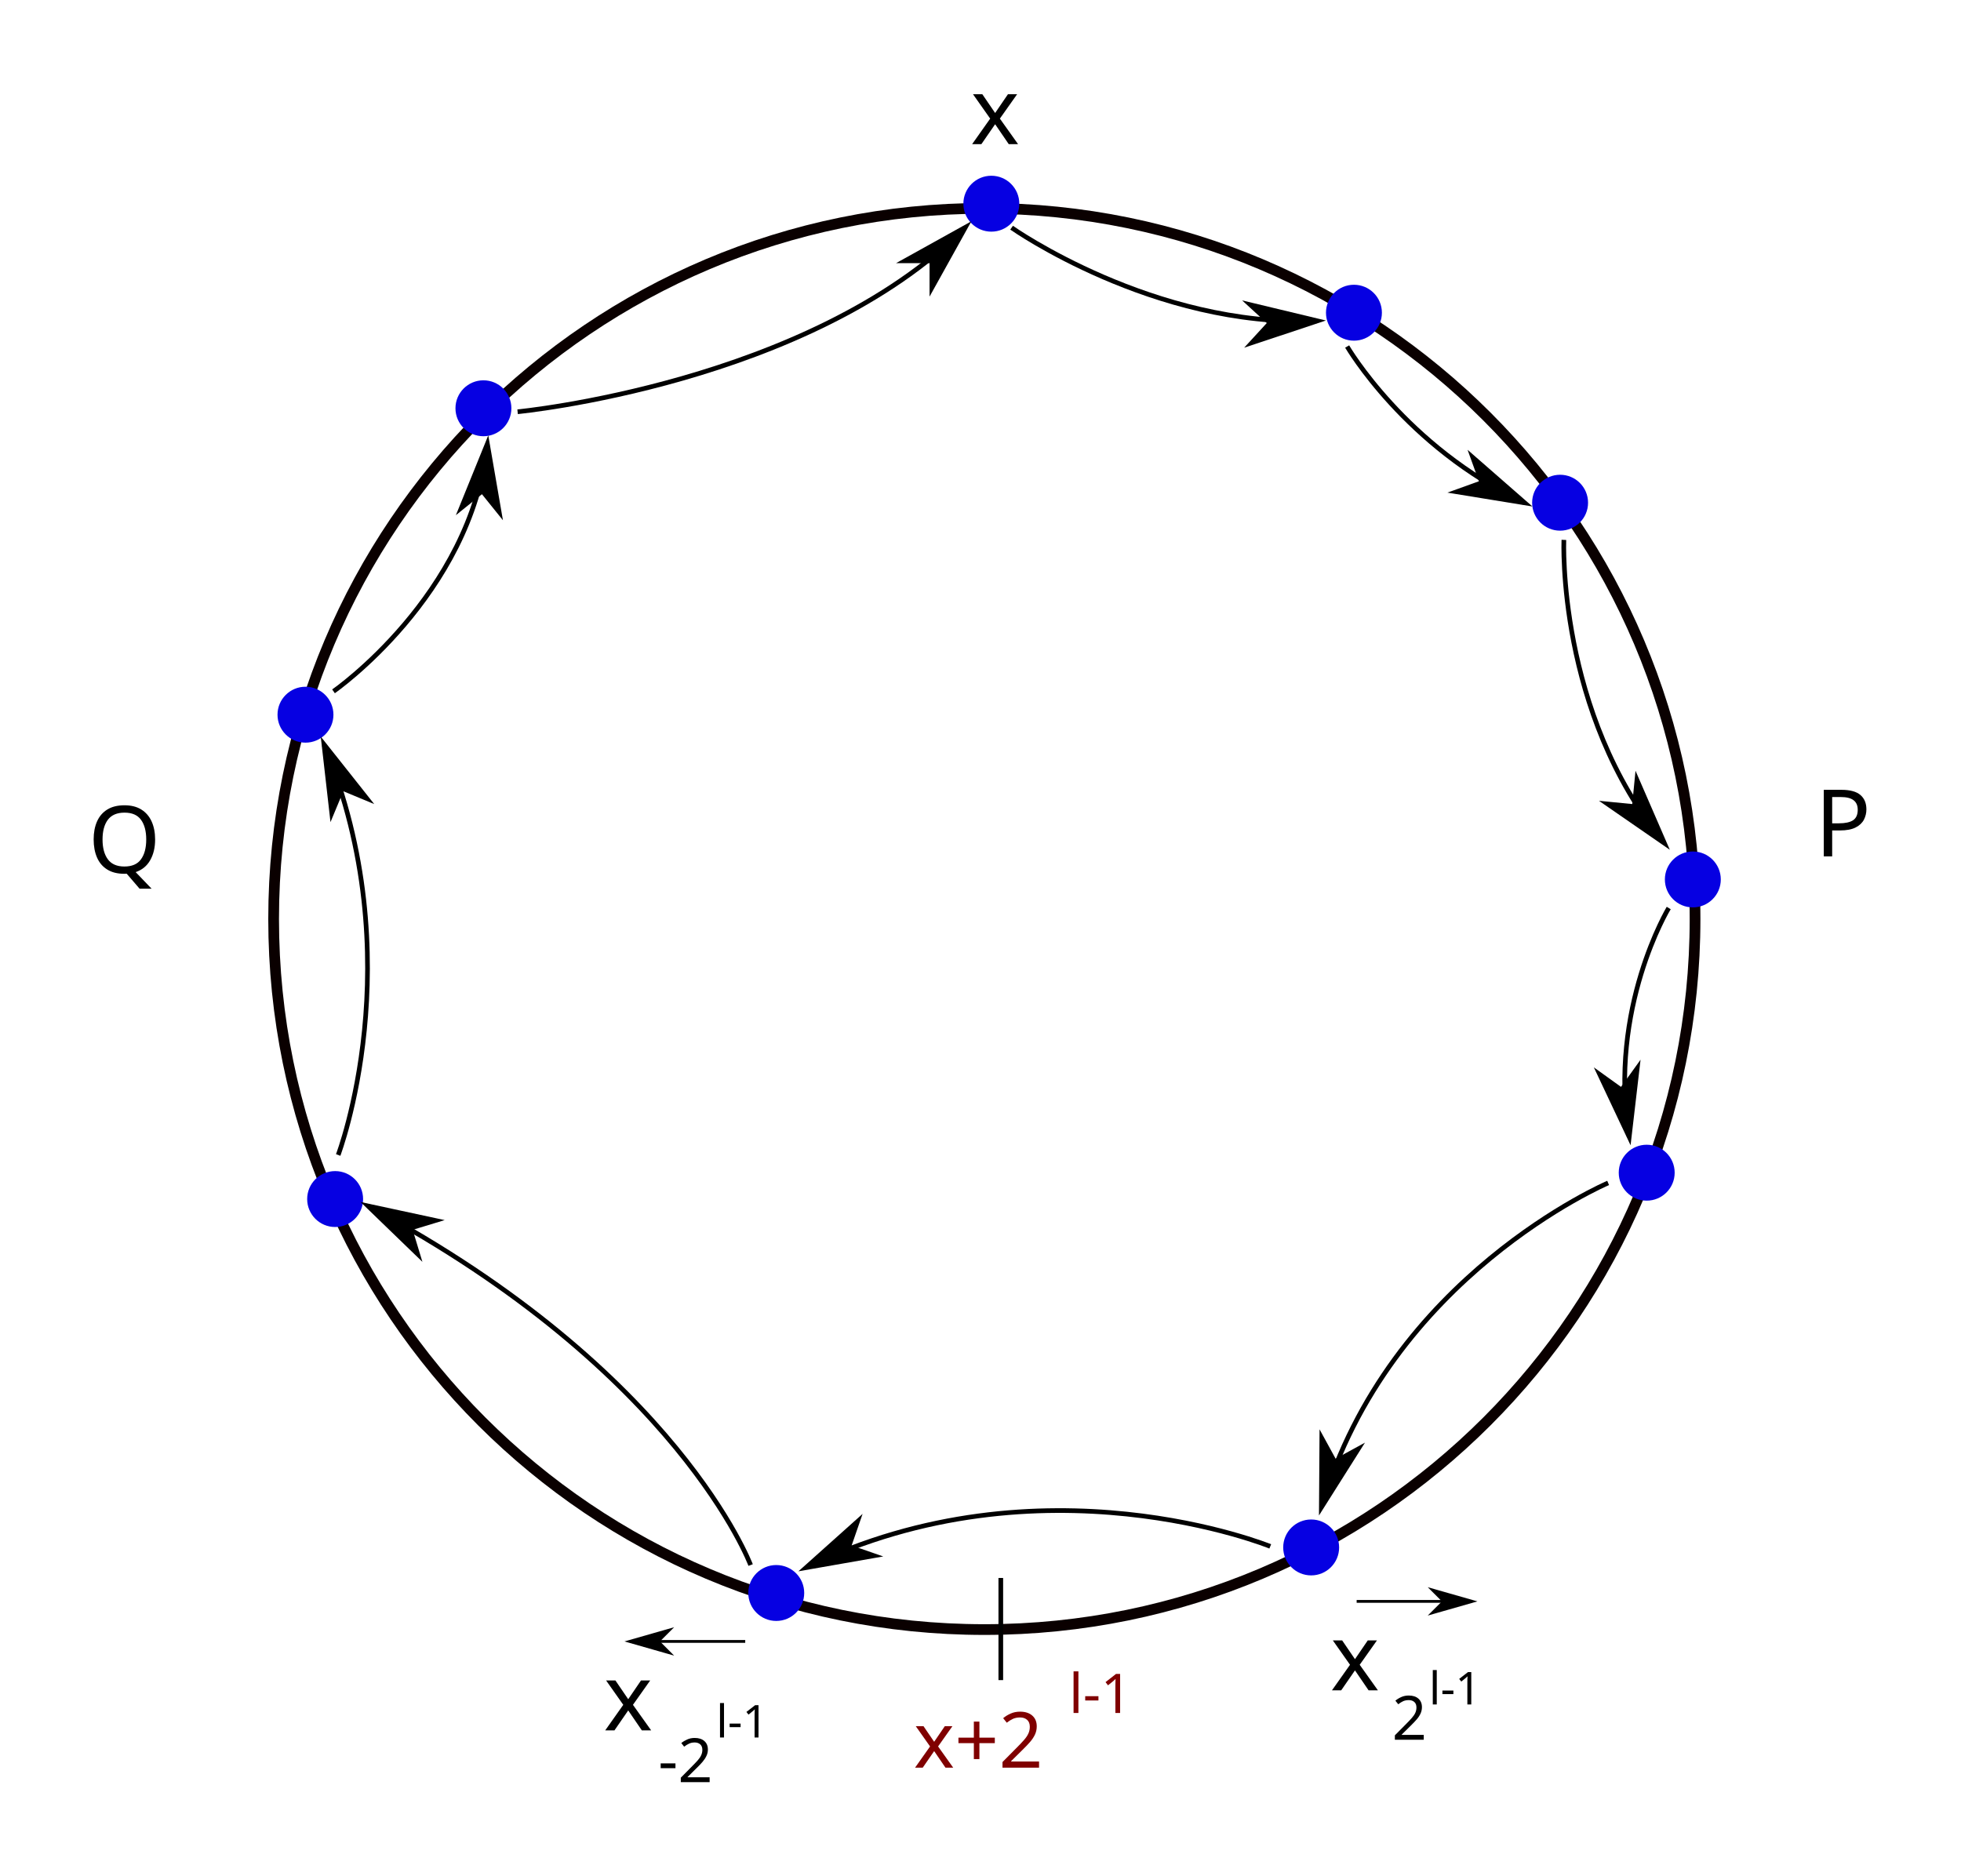
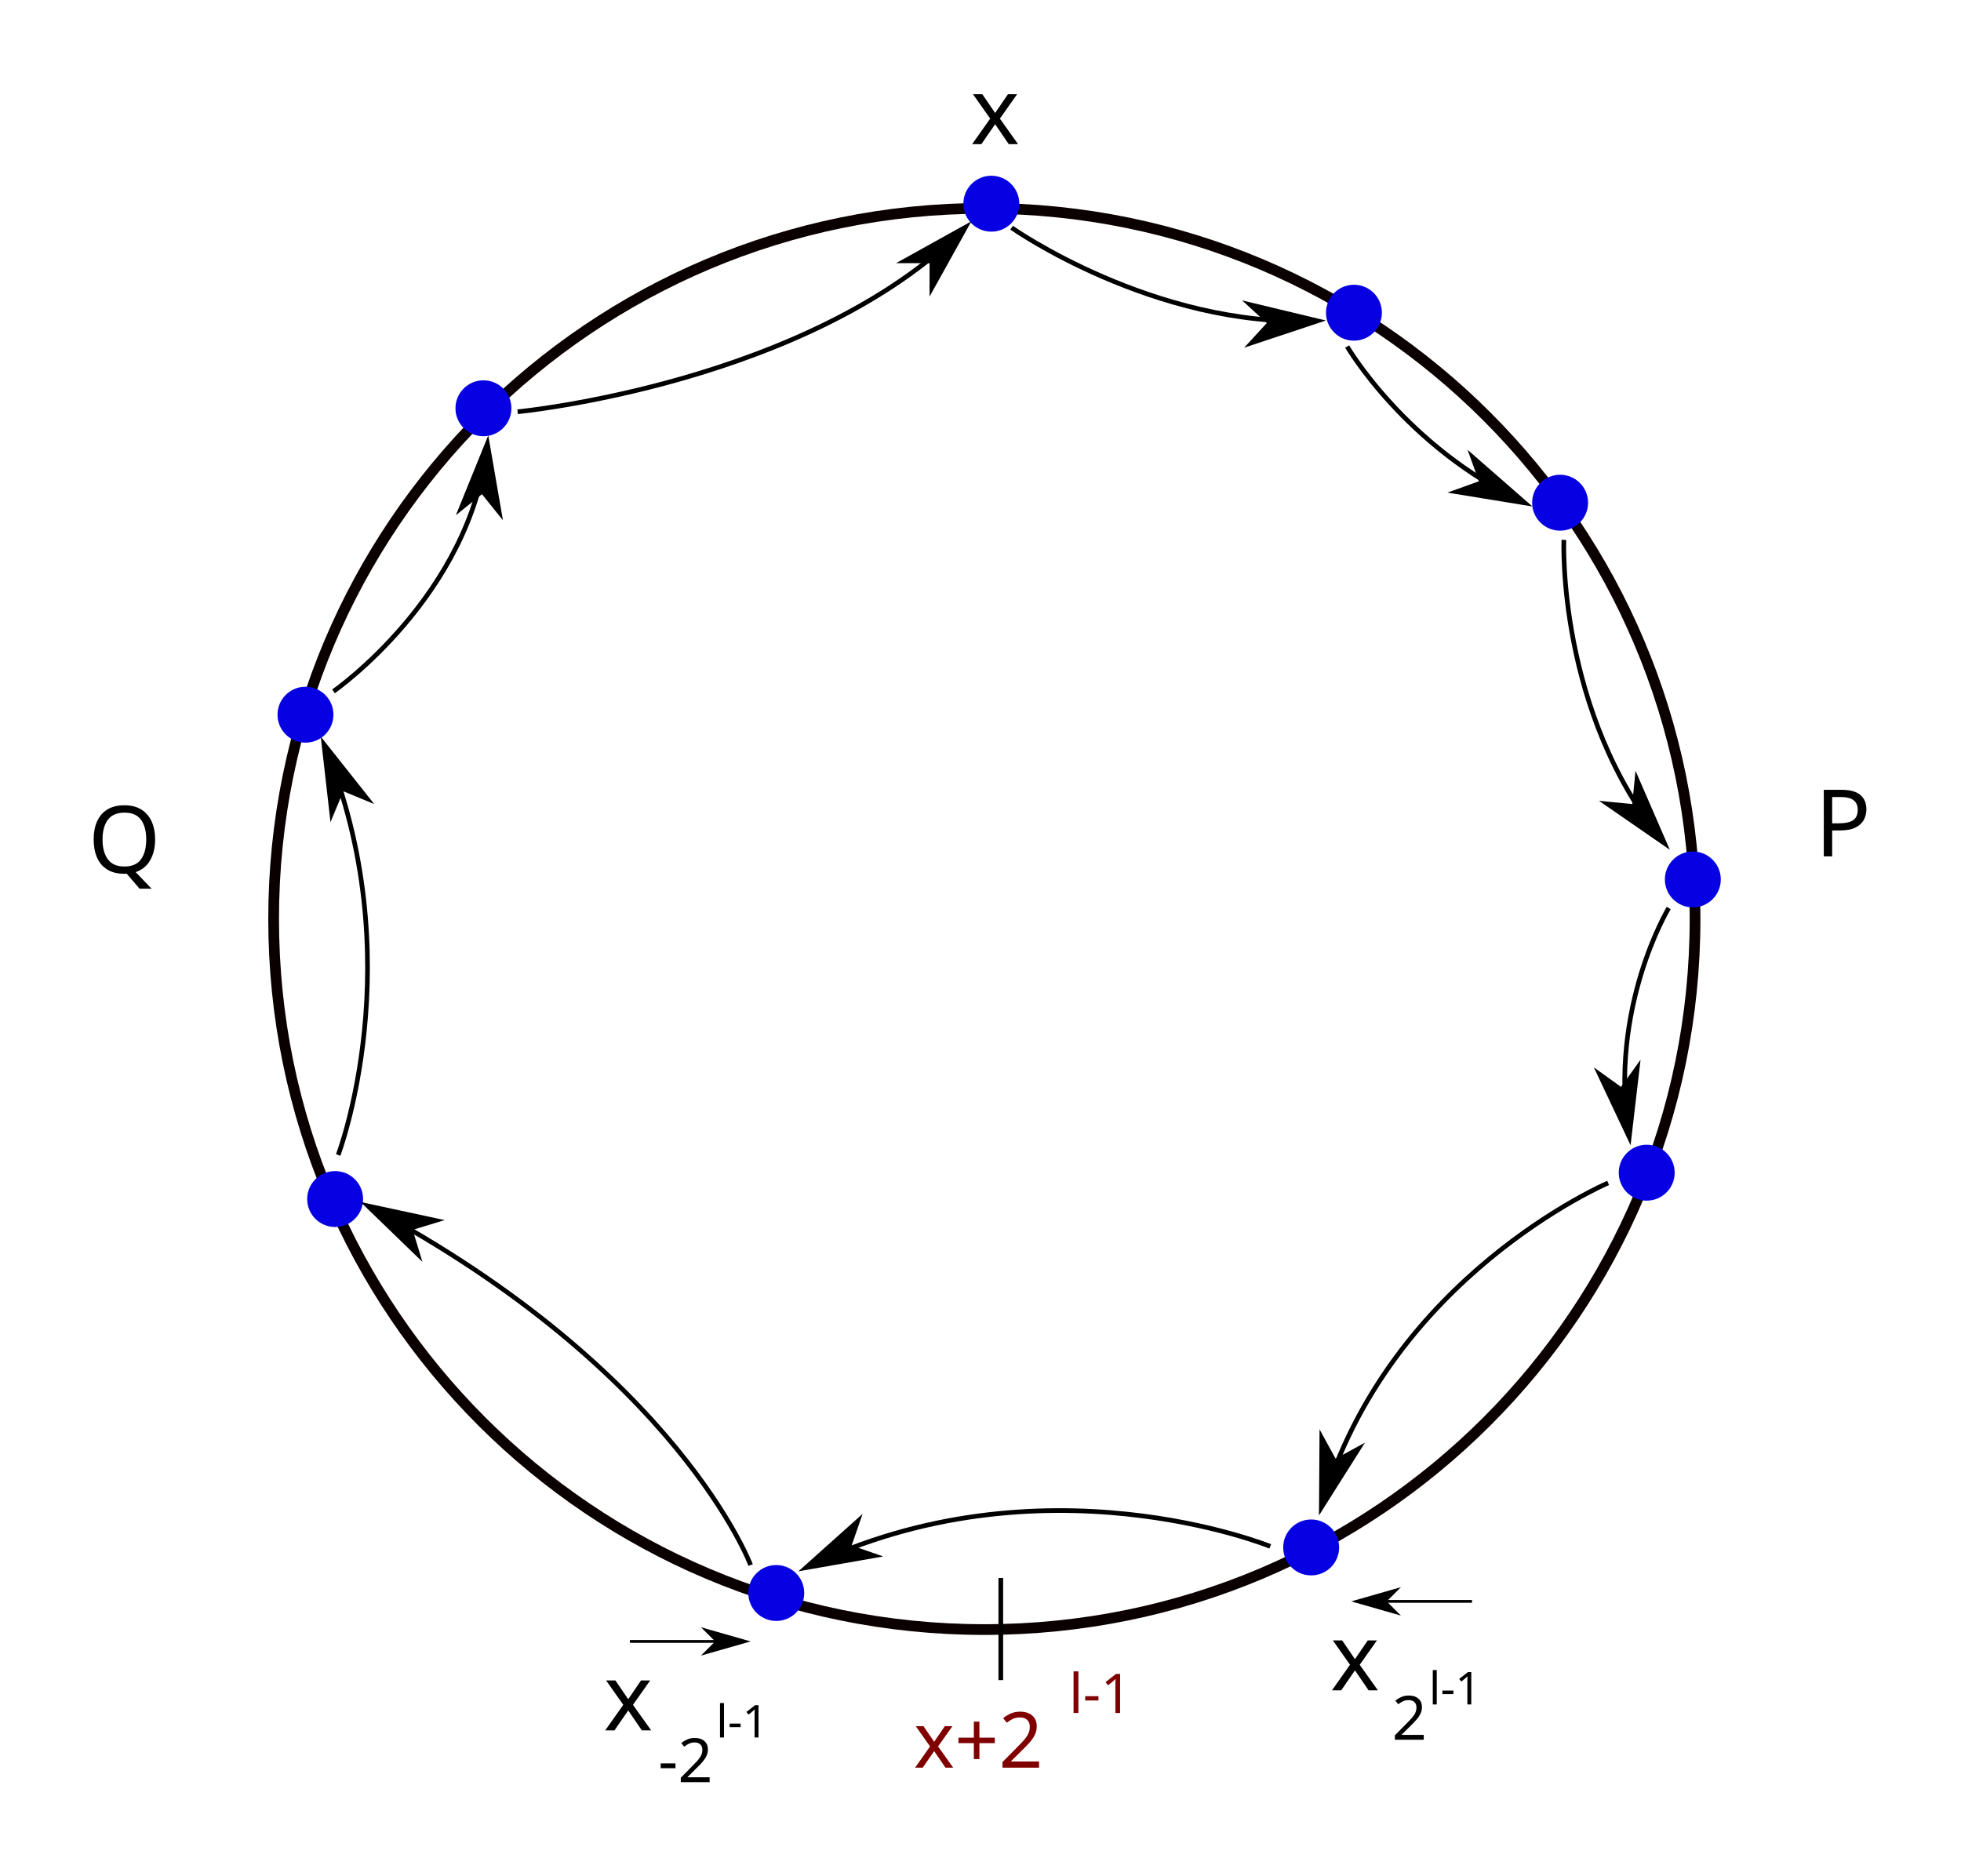
<svg xmlns="http://www.w3.org/2000/svg" width="420.778" height="402.458" id="svg2" version="1.1">
  <defs id="defs4">
+     <marker orient="auto" refY="0.0" refX="0.0" id="marker4848" style="overflow:visible">
+       <path id="path4592" d="M 0.0,0.0 L 5.0,-5.0 L -12.5,0.0 L 5.0,5.0 L 0.0,0.0 z " style="fill-rule:evenodd;stroke:#000000;stroke-width:1pt;stroke-opacity:1;fill:#000000;fill-opacity:1" transform="scale(0.8) translate(12.5,0)" />
+     </marker>
+     <marker style="overflow:visible" id="marker4458" refX="0" refY="0" orient="auto">
+       <path transform="matrix(-0.8,0,0,-0.8,-10,0)" style="fill:#000000;fill-opacity:1;fill-rule:evenodd;stroke:#000000;stroke-width:1pt;stroke-opacity:1" d="M 0,0 5,-5 -12.5,0 5,5 0,0 Z" id="path4460" />
+     </marker>
    <marker orient="auto" refY="0" refX="0" id="marker6848" style="overflow:visible">
      <path id="path6850" d="M 0,0 5,-5 -12.5,0 5,5 0,0 Z" style="fill:#000000;fill-opacity:1;fill-rule:evenodd;stroke:#000000;stroke-width:1pt;stroke-opacity:1" transform="matrix(-0.8,0,0,-0.8,-10,0)" />
    </marker>
    <marker orient="auto" refY="0" refX="0" id="marker6754" style="overflow:visible">
      <path id="path6756" d="M 0,0 5,-5 -12.5,0 5,5 0,0 Z" style="fill:#000000;fill-opacity:1;fill-rule:evenodd;stroke:#000000;stroke-width:1pt;stroke-opacity:1" transform="matrix(-0.8,0,0,-0.8,-10,0)" />
    </marker>
    <marker orient="auto" refY="0" refX="0" id="marker6666" style="overflow:visible">
      <path id="path6668" d="M 0,0 5,-5 -12.5,0 5,5 0,0 Z" style="fill:#000000;fill-opacity:1;fill-rule:evenodd;stroke:#000000;stroke-width:1pt;stroke-opacity:1" transform="matrix(-0.8,0,0,-0.8,-10,0)" />
    </marker>
    <marker orient="auto" refY="0" refX="0" id="marker6584" style="overflow:visible">
      <path id="path6586" d="M 0,0 5,-5 -12.5,0 5,5 0,0 Z" style="fill:#000000;fill-opacity:1;fill-rule:evenodd;stroke:#000000;stroke-width:1pt;stroke-opacity:1" transform="matrix(-0.8,0,0,-0.8,-10,0)" />
    </marker>
    <marker orient="auto" refY="0" refX="0" id="marker6508" style="overflow:visible">
      <path id="path6510" d="M 0,0 5,-5 -12.5,0 5,5 0,0 Z" style="fill:#000000;fill-opacity:1;fill-rule:evenodd;stroke:#000000;stroke-width:1pt;stroke-opacity:1" transform="matrix(-0.8,0,0,-0.8,-10,0)" />
    </marker>
    <marker orient="auto" refY="0" refX="0" id="marker6438" style="overflow:visible">
      <path id="path6440" d="M 0,0 5,-5 -12.5,0 5,5 0,0 Z" style="fill:#000000;fill-opacity:1;fill-rule:evenodd;stroke:#000000;stroke-width:1pt;stroke-opacity:1" transform="matrix(-0.8,0,0,-0.8,-10,0)" />
    </marker>
    <marker orient="auto" refY="0" refX="0" id="marker6374" style="overflow:visible">
      <path id="path6376" d="M 0,0 5,-5 -12.5,0 5,5 0,0 Z" style="fill:#000000;fill-opacity:1;fill-rule:evenodd;stroke:#000000;stroke-width:1pt;stroke-opacity:1" transform="matrix(-0.8,0,0,-0.8,-10,0)" />
    </marker>
    <marker orient="auto" refY="0" refX="0" id="marker6316" style="overflow:visible">
      <path id="path6318" d="M 0,0 5,-5 -12.5,0 5,5 0,0 Z" style="fill:#000000;fill-opacity:1;fill-rule:evenodd;stroke:#000000;stroke-width:1pt;stroke-opacity:1" transform="matrix(-0.8,0,0,-0.8,-10,0)" />
    </marker>
    <marker orient="auto" refY="0" refX="0" id="marker6264" style="overflow:visible">
      <path id="path6266" d="M 0,0 5,-5 -12.5,0 5,5 0,0 Z" style="fill:#000000;fill-opacity:1;fill-rule:evenodd;stroke:#000000;stroke-width:1pt;stroke-opacity:1" transform="matrix(-0.8,0,0,-0.8,-10,0)" />
    </marker>
    <marker orient="auto" refY="0" refX="0" id="Arrow1Lstart" style="overflow:visible">
      <path id="path5221" d="M 0,0 5,-5 -12.5,0 5,5 0,0 Z" style="fill:#000000;fill-opacity:1;fill-rule:evenodd;stroke:#000000;stroke-width:1pt;stroke-opacity:1" transform="matrix(0.8,0,0,0.8,10,0)" />
    </marker>
    <marker style="overflow:visible" id="marker5994" refX="0" refY="0" orient="auto">
      <path transform="matrix(-0.8,0,0,-0.8,-10,0)" style="fill:#000000;fill-opacity:1;fill-rule:evenodd;stroke:#000000;stroke-width:1pt;stroke-opacity:1" d="M 0,0 5,-5 -12.5,0 5,5 0,0 Z" id="path5996" />
    </marker>
-     <marker orient="auto" refY="0" refX="0" id="Arrow1Lend" style="overflow:visible">
-       <path id="path5224" d="M 0,0 5,-5 -12.5,0 5,5 0,0 Z" style="fill:#000000;fill-opacity:1;fill-rule:evenodd;stroke:#000000;stroke-width:1pt;stroke-opacity:1" transform="matrix(-0.8,0,0,-0.8,-10,0)" />
-     </marker>
    <marker orient="auto" refY="0" refX="0" id="Arrow1Lend-5" style="overflow:visible">
      <path id="path5224-5" d="M 0,0 5,-5 -12.5,0 5,5 0,0 Z" style="fill:#000000;fill-opacity:1;fill-rule:evenodd;stroke:#000000;stroke-width:1pt;stroke-opacity:1" transform="matrix(-0.8,0,0,-0.8,-10,0)" />
    </marker>
    <marker orient="auto" refY="0" refX="0" id="Arrow1Lend-9" style="overflow:visible">
      <path id="path5224-3" d="M 0,0 5,-5 -12.5,0 5,5 0,0 Z" style="fill:#000000;fill-opacity:1;fill-rule:evenodd;stroke:#000000;stroke-width:1pt;stroke-opacity:1" transform="matrix(-0.8,0,0,-0.8,-10,0)" />
    </marker>
    <marker orient="auto" refY="0" refX="0" id="Arrow1Lend-59" style="overflow:visible">
      <path id="path5224-58" d="M 0,0 5,-5 -12.5,0 5,5 0,0 Z" style="fill:#000000;fill-opacity:1;fill-rule:evenodd;stroke:#000000;stroke-width:1pt;stroke-opacity:1" transform="matrix(-0.8,0,0,-0.8,-10,0)" />
    </marker>
  </defs>
  <g id="layer1" transform="translate(-127.2868,-283.6472)">
    <circle style="fill:none;stroke:#0a0000;stroke-width:2.3;stroke-linecap:butt;stroke-miterlimit:4;stroke-dasharray:none;stroke-dashoffset:0;stroke-opacity:1" id="path2985" transform="translate(-28,-29)" cx="366.5" cy="509.862" r="152.5" />
    <circle style="fill:#0600e2;fill-opacity:1;stroke:none" id="path3761" transform="translate(249,37)" cx="91" cy="290.362" r="6" />
    <circle style="fill:#0600e2;fill-opacity:1;stroke:none" id="path3761-0" cx="408.627" cy="615.738" r="6" />
    <text xml:space="preserve" x="410" y="314.362" id="text3818">
      <tspan id="tspan3820" x="410" y="314.362" />
    </text>
    <text xml:space="preserve" style="font-style:normal;font-weight:normal;font-size:65.001%;line-height:125%;font-family:Sans;letter-spacing:0px;word-spacing:0px;baseline-shift:super;fill:#000000;fill-opacity:1;stroke:none" x="82" y="198.844" id="text5572" transform="translate(135.9731,271.6684)">
      <tspan id="tspan5574" x="82" y="198.844" />
    </text>
    <text xml:space="preserve" style="font-style:normal;font-weight:normal;font-size:20px;line-height:125%;font-family:Sans;letter-spacing:0px;word-spacing:0px;fill:#000000;fill-opacity:1;stroke:none" x="188.973" y="308.512" id="text5580">
      <tspan id="tspan5582" x="188.973" y="308.512" />
    </text>
    <text xml:space="preserve" style="font-style:normal;font-weight:normal;font-size:20px;line-height:125%;font-family:Sans;letter-spacing:0px;word-spacing:0px;fill:#000000;fill-opacity:1;stroke:none;stroke-width:1px;stroke-linecap:butt;stroke-linejoin:miter;stroke-opacity:1" x="300.973" y="472.012" id="text4080">
      <tspan id="tspan4082" x="300.973" y="472.012" />
    </text>
-     <g id="g6100" transform="translate(-20,146)">
-       <text id="text4383" y="508.999" x="276.788" style="font-style:normal;font-weight:normal;font-size:20px;line-height:125%;font-family:Sans;letter-spacing:0px;word-spacing:0px;fill:#000000;fill-opacity:1;stroke:none;stroke-width:1px;stroke-linecap:butt;stroke-linejoin:miter;stroke-opacity:1" xml:space="preserve">
-         <tspan y="508.999" x="276.788" id="tspan4385">x</tspan>
-       </text>
-       <text id="text4387" y="520.106" x="288.52" style="font-style:normal;font-weight:normal;font-size:13.11px;line-height:125%;font-family:Sans;letter-spacing:0px;word-spacing:0px;fill:#000000;fill-opacity:1;stroke:none;stroke-width:1px;stroke-linecap:butt;stroke-linejoin:miter;stroke-opacity:1" xml:space="preserve">
-         <tspan y="520.106" x="288.52" id="tspan4389">-2</tspan>
-       </text>
-       <text id="text5516-5-5-0-1-2-7" y="510.524" x="300.953" style="font-style:normal;font-weight:normal;font-size:9.72px;line-height:125%;font-family:Sans;letter-spacing:0px;word-spacing:0px;fill:#000000;fill-opacity:1;stroke:none" xml:space="preserve">
-         <tspan y="510.524" x="300.953" id="tspan5518-9-1-5-9-9-9">l-1</tspan>
-       </text>
-       <path id="path4415" d="m 307.193,489.907 -24.749,0" style="fill:none;fill-rule:evenodd;stroke:#000000;stroke-width:0.6;stroke-linecap:butt;stroke-linejoin:miter;stroke-miterlimit:4;stroke-dasharray:none;stroke-opacity:1;marker-end:url(#Arrow1Lend)" />
-     </g>
+     <text xml:space="preserve" style="font-style:normal;font-weight:normal;font-size:20px;line-height:125%;font-family:Sans;letter-spacing:0px;word-spacing:0px;fill:#000000;fill-opacity:1;stroke:none;stroke-width:1px;stroke-linecap:butt;stroke-linejoin:miter;stroke-opacity:1" x="256.788" y="654.999" id="text4383">
+       <tspan id="tspan4385" x="256.788" y="654.999">x</tspan>
+     </text>
+     <text xml:space="preserve" style="font-style:normal;font-weight:normal;font-size:13.11px;line-height:125%;font-family:Sans;letter-spacing:0px;word-spacing:0px;fill:#000000;fill-opacity:1;stroke:none;stroke-width:1px;stroke-linecap:butt;stroke-linejoin:miter;stroke-opacity:1" x="268.52" y="666.106" id="text4387">
+       <tspan id="tspan4389" x="268.52" y="666.106">-2</tspan>
+     </text>
+     <text xml:space="preserve" style="font-style:normal;font-weight:normal;font-size:9.72px;line-height:125%;font-family:Sans;letter-spacing:0px;word-spacing:0px;fill:#000000;fill-opacity:1;stroke:none" x="280.953" y="656.524" id="text5516-5-5-0-1-2-7">
+       <tspan id="tspan5518-9-1-5-9-9-9" x="280.953" y="656.524">l-1</tspan>
+     </text>
+     <path style="fill:none;fill-rule:evenodd;stroke:#000000;stroke-width:0.6;stroke-linecap:butt;stroke-linejoin:miter;stroke-miterlimit:4;stroke-dasharray:none;stroke-opacity:1;marker-end:;marker-start:url(#marker4848)" d="m 287.193,635.907 -24.749,0" id="path4415" />
    <circle style="fill:#0600e2;fill-opacity:1;stroke:none" id="path3761-0-7" cx="417.807" cy="350.758" r="6" />
    <text xml:space="preserve" style="font-style:normal;font-weight:normal;font-size:20px;line-height:125%;font-family:Sans;letter-spacing:0px;word-spacing:0px;fill:#000000;fill-opacity:1;stroke:none;stroke-width:1px;stroke-linecap:butt;stroke-linejoin:miter;stroke-opacity:1" x="335.519" y="314.585" id="text5813">
      <tspan id="tspan5815" x="335.519" y="314.585">x</tspan>
    </text>
    <g id="g5825" transform="matrix(0.8295784,0,0,0.8295784,96.24764,250.2536)" style="fill:#800000">
      <text id="text5817" y="497.534" x="273.744" style="font-style:normal;font-weight:normal;font-size:20px;line-height:125%;font-family:Sans;letter-spacing:0px;word-spacing:0px;fill:#800000;fill-opacity:1;stroke:none;stroke-width:1px;stroke-linecap:butt;stroke-linejoin:miter;stroke-opacity:1" xml:space="preserve">
        <tspan y="497.534" x="273.744" id="tspan5819">x+2</tspan>
      </text>
      <text id="text5821" y="483.392" x="313.893" style="font-style:normal;font-weight:normal;font-size:14.153px;line-height:125%;font-family:Sans;letter-spacing:0px;word-spacing:0px;fill:#800000;fill-opacity:1;stroke:none;stroke-width:1px;stroke-linecap:butt;stroke-linejoin:miter;stroke-opacity:1" xml:space="preserve">
        <tspan y="483.392" x="313.893" id="tspan5823">l-1</tspan>
      </text>
    </g>
    <path style="fill:none;fill-rule:evenodd;stroke:#000000;stroke-width:1px;stroke-linecap:butt;stroke-linejoin:miter;stroke-opacity:1" d="m 342.032,622.287 0,21.92" id="path5831" />
-     <g id="g6115" transform="translate(90,85)">
-       <text id="text4383-31" y="561.405" x="322.732" style="font-style:normal;font-weight:normal;font-size:20px;line-height:125%;font-family:Sans;letter-spacing:0px;word-spacing:0px;fill:#000000;fill-opacity:1;stroke:none;stroke-width:1px;stroke-linecap:butt;stroke-linejoin:miter;stroke-opacity:1" xml:space="preserve">
-         <tspan y="561.405" x="322.732" id="tspan4385-6">x</tspan>
+     <text xml:space="preserve" style="font-style:normal;font-weight:normal;font-size:20px;line-height:125%;font-family:Sans;letter-spacing:0px;word-spacing:0px;fill:#000000;fill-opacity:1;stroke:none;stroke-width:1px;stroke-linecap:butt;stroke-linejoin:miter;stroke-opacity:1" x="412.732" y="646.405" id="text4383-31">
+       <tspan id="tspan4385-6" x="412.732" y="646.405">x</tspan>
+     </text>
+     <g id="g4409-0" transform="matrix(0.655515,0,0,0.655515,229.0297,306.5695)">
+       <text id="text4387-6" y="534.606" x="300.427" style="font-style:normal;font-weight:normal;font-size:20px;line-height:125%;font-family:Sans;letter-spacing:0px;word-spacing:0px;fill:#000000;fill-opacity:1;stroke:none;stroke-width:1px;stroke-linecap:butt;stroke-linejoin:miter;stroke-opacity:1" xml:space="preserve">
+         <tspan y="534.606" x="300.427" id="tspan4389-5">2</tspan>
      </text>
-       <g transform="matrix(0.655515,0,0,0.655515,139.0297,221.5695)" id="g4409-0">
-         <text xml:space="preserve" style="font-style:normal;font-weight:normal;font-size:20px;line-height:125%;font-family:Sans;letter-spacing:0px;word-spacing:0px;fill:#000000;fill-opacity:1;stroke:none;stroke-width:1px;stroke-linecap:butt;stroke-linejoin:miter;stroke-opacity:1" x="300.427" y="534.606" id="text4387-6">
-           <tspan id="tspan4389-5" x="300.427" y="534.606">2</tspan>
-         </text>
-         <text xml:space="preserve" style="font-style:normal;font-weight:normal;font-size:14.828px;line-height:125%;font-family:Sans;letter-spacing:0px;word-spacing:0px;fill:#000000;fill-opacity:1;stroke:none" x="312.528" y="523.04" id="text5516-5-5-0-1-2-7-1">
-           <tspan id="tspan5518-9-1-5-9-9-9-3" x="312.528" y="523.04">l-1</tspan>
-         </text>
-       </g>
-       <path id="path4415-9" d="m 353.137,542.313 -24.749,0" style="fill:none;fill-rule:evenodd;stroke:#000000;stroke-width:0.6;stroke-linecap:butt;stroke-linejoin:miter;stroke-miterlimit:4;stroke-dasharray:none;stroke-opacity:1;marker-start:url(#Arrow1Lstart)" />
+       <text id="text5516-5-5-0-1-2-7-1" y="523.04" x="312.528" style="font-style:normal;font-weight:normal;font-size:14.828px;line-height:125%;font-family:Sans;letter-spacing:0px;word-spacing:0px;fill:#000000;fill-opacity:1;stroke:none" xml:space="preserve">
+         <tspan y="523.04" x="312.528" id="tspan5518-9-1-5-9-9-9-3">l-1</tspan>
+       </text>
    </g>
+     <path style="fill:none;fill-rule:evenodd;stroke:#000000;stroke-width:0.6;stroke-linecap:butt;stroke-linejoin:miter;stroke-miterlimit:4;stroke-dasharray:none;stroke-opacity:1;marker-start:;marker-end:url(#marker4458)" d="m 443.137,627.313 -24.749,0" id="path4415-9" />
    <circle style="fill:#0600e2;fill-opacity:1;stroke:none" id="path3761-0-2" cx="293.85" cy="625.512" r="6" />
    <circle style="fill:#0600e2;fill-opacity:1;stroke:none" id="path3761-0-7-4" cx="462.042" cy="391.533" r="6" />
    <circle style="fill:#0600e2;fill-opacity:1;stroke:none" id="path3761-0-7-4-0" cx="231.017" cy="371.264" r="6" />
    <circle style="fill:#0600e2;fill-opacity:1;stroke:none" id="path3761-0-7-4-0-9" cx="192.833" cy="437.025" r="6" />
    <circle style="fill:#0600e2;fill-opacity:1;stroke:none" id="path3761-0-7-4-0-9-6" cx="199.197" cy="540.97" r="6" />
    <circle style="fill:#0600e2;fill-opacity:1;stroke:none" id="path3761-0-7-4-7" cx="490.525" cy="472.38" r="6" />
    <circle style="fill:#0600e2;fill-opacity:1;stroke:none" id="path3761-0-7-4-7-0" cx="480.625" cy="535.313" r="6" />
    <path style="fill:none;fill-rule:evenodd;stroke:#000000;stroke-width:1px;stroke-linecap:butt;stroke-linejoin:miter;stroke-opacity:1;marker-end:url(#marker6754)" d="m 344.35,332.512 c 0,0 30.5,21.5 65.5,20" id="path6232" />
    <path style="fill:none;fill-rule:evenodd;stroke:#000000;stroke-width:1px;stroke-linecap:butt;stroke-linejoin:miter;stroke-opacity:1;marker-end:url(#marker6666)" d="m 416.35,358.012 c 0,0 12.5,21.5 38,33.5" id="path6234" />
    <path style="fill:none;fill-rule:evenodd;stroke:#000000;stroke-width:1px;stroke-linecap:butt;stroke-linejoin:miter;stroke-opacity:1;marker-end:url(#marker6584)" d="m 462.85,399.512 c 0,0 -1.5,37 21.5,65" id="path6236" />
    <path style="fill:none;fill-rule:evenodd;stroke:#000000;stroke-width:1px;stroke-linecap:butt;stroke-linejoin:miter;stroke-opacity:1;marker-end:url(#marker6508)" d="m 485.35,478.512 c 0,0 -13,21.5 -8.5,49" id="path6238" />
    <path style="fill:none;fill-rule:evenodd;stroke:#000000;stroke-width:1px;stroke-linecap:butt;stroke-linejoin:miter;stroke-opacity:1;marker-end:url(#marker6438)" d="m 472.35,537.512 c 0,0 -47,20 -61.5,69.5" id="path6240" />
    <path style="fill:none;fill-rule:evenodd;stroke:#000000;stroke-width:1px;stroke-linecap:butt;stroke-linejoin:miter;stroke-opacity:1;marker-end:url(#marker6374)" d="m 399.85,615.512 c 0,0 -49,-20 -99.5,4.5" id="path6242" />
    <path style="fill:none;fill-rule:evenodd;stroke:#000000;stroke-width:1px;stroke-linecap:butt;stroke-linejoin:miter;stroke-opacity:1;marker-end:url(#marker6316)" d="m 288.35,619.512 c 0,0 -15.5,-41.5 -82,-77" id="path6244" />
    <path style="fill:none;fill-rule:evenodd;stroke:#000000;stroke-width:1px;stroke-linecap:butt;stroke-linejoin:miter;stroke-opacity:1;marker-end:url(#marker6264)" d="m 199.85,531.512 c 0,0 16,-42 -3,-88" id="path6246" />
    <path style="fill:none;fill-rule:evenodd;stroke:#000000;stroke-width:1px;stroke-linecap:butt;stroke-linejoin:miter;stroke-opacity:1;marker-end:url(#marker5994)" d="m 198.85,432.012 c 0,0 29.5,-20.5 33,-53" id="path6248" />
    <path style="fill:none;fill-rule:evenodd;stroke:#000000;stroke-width:1px;stroke-linecap:butt;stroke-linejoin:miter;stroke-opacity:1;marker-end:url(#marker6848)" d="m 238.35,372.012 c 0,0 62.5,-6 96,-39.5" id="path6250" />
    <text xml:space="preserve" style="font-style:normal;font-weight:normal;font-size:20px;line-height:125%;font-family:Sans;letter-spacing:0px;word-spacing:0px;fill:#000000;fill-opacity:1;stroke:none;stroke-width:1px;stroke-linecap:butt;stroke-linejoin:miter;stroke-opacity:1" x="516.688" y="467.43" id="text6954">
      <tspan id="tspan6956" x="516.688" y="467.43">P</tspan>
    </text>
    <text xml:space="preserve" style="font-style:normal;font-weight:normal;font-size:20px;line-height:125%;font-family:Sans;letter-spacing:0px;word-spacing:0px;fill:#000000;fill-opacity:1;stroke:none;stroke-width:1px;stroke-linecap:butt;stroke-linejoin:miter;stroke-opacity:1" x="146.164" y="470.966" id="text6958">
      <tspan id="tspan6960" x="146.164" y="470.966">Q</tspan>
    </text>
  </g>
</svg>
